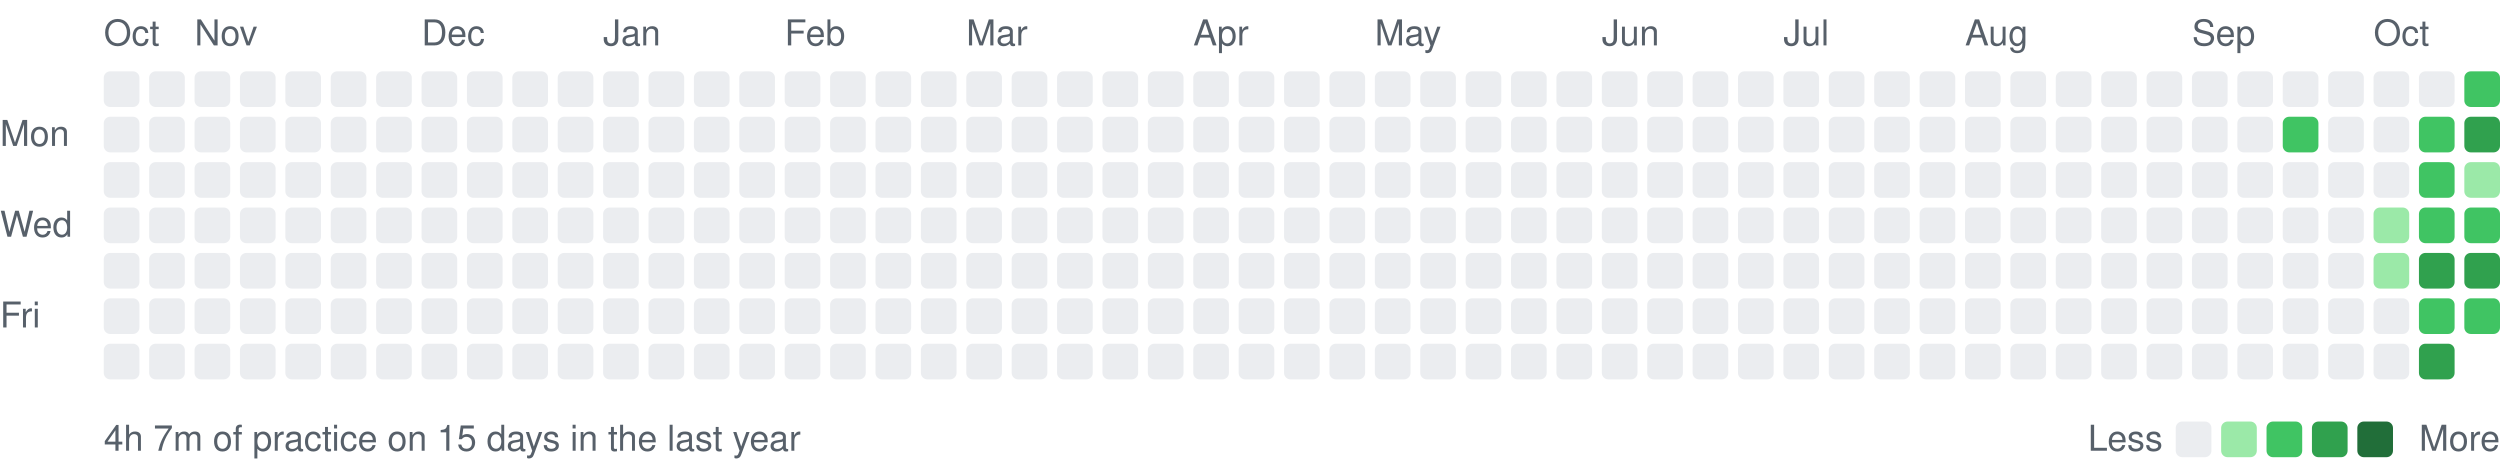
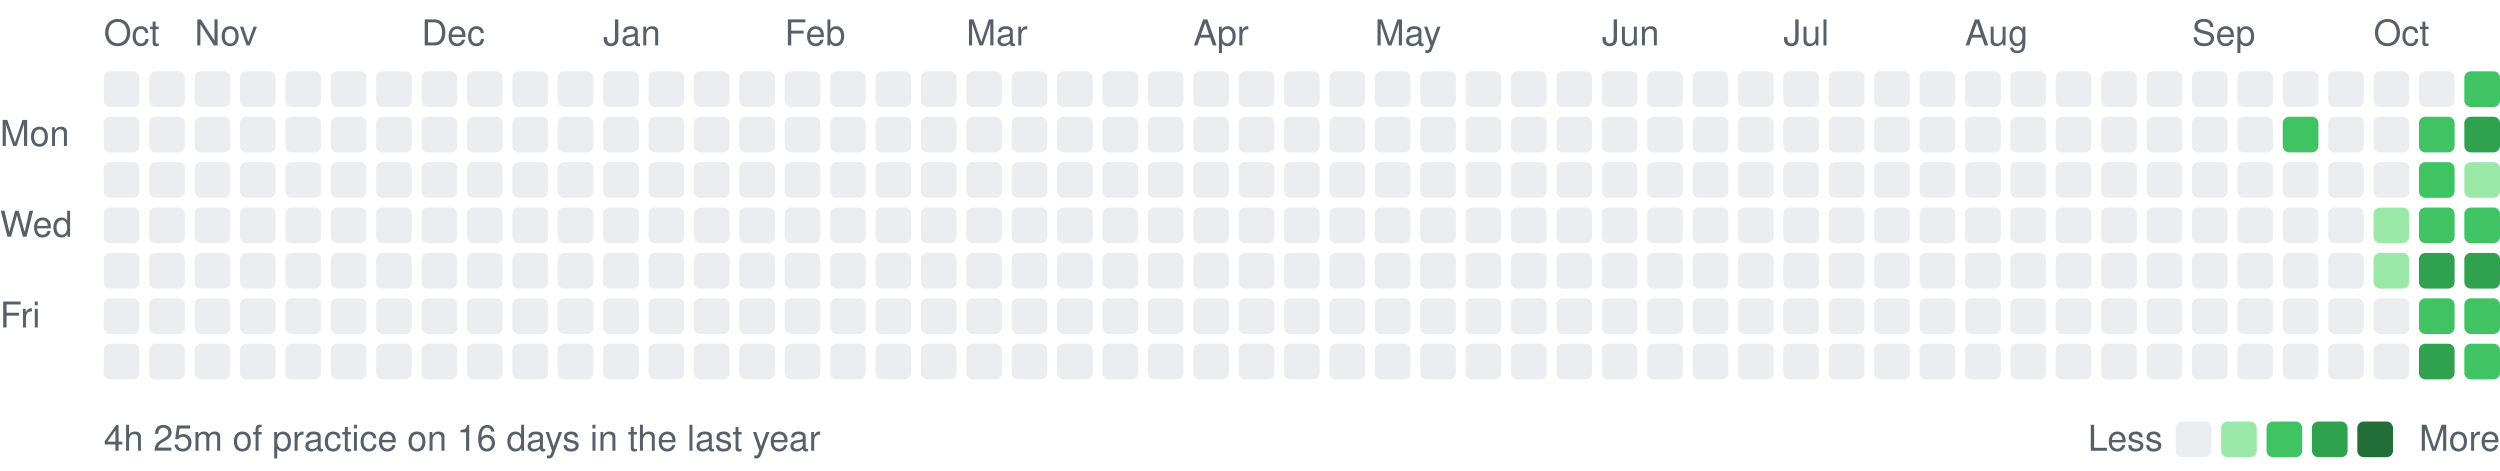
<svg xmlns="http://www.w3.org/2000/svg" width="771" height="145" viewBox="0 0 771 145" font-family="-apple-system, BlinkMacSystemFont, 'Segoe UI', Helvetica, Arial, sans-serif" font-size="11">
  <style>
.kc-t { fill: #57606a; }
.kc-h { fill: #24292f; }
.kc-g { stroke: #d0d7de; }
.kc-l0 { fill: #ebedf0; }
.kc-l1 { fill: #9be9a8; }
.kc-l2 { fill: #40c463; }
.kc-l3 { fill: #30a14e; }
.kc-l4 { fill: #216e39; }
.kc-line { stroke: #2da44e; }
.kc-dot { fill: #2da44e; }
@media (prefers-color-scheme: dark) {
:root:not([data-theme="light"]) .kc-t { fill: #8b949e; }
:root:not([data-theme="light"]) .kc-h { fill: #e6edf3; }
:root:not([data-theme="light"]) .kc-g { stroke: #30363d; }
:root:not([data-theme="light"]) .kc-l0 { fill: #262a31; }
:root:not([data-theme="light"]) .kc-l1 { fill: #0e4429; }
:root:not([data-theme="light"]) .kc-l2 { fill: #006d32; }
:root:not([data-theme="light"]) .kc-l3 { fill: #26a641; }
:root:not([data-theme="light"]) .kc-l4 { fill: #39d353; }
:root:not([data-theme="light"]) .kc-line { stroke: #3fb950; }
:root:not([data-theme="light"]) .kc-dot { fill: #3fb950; }
}
:root[data-theme="dark"] .kc-t { fill: #8b949e; }
:root[data-theme="dark"] .kc-h { fill: #e6edf3; }
:root[data-theme="dark"] .kc-g { stroke: #30363d; }
:root[data-theme="dark"] .kc-l0 { fill: #262a31; }
:root[data-theme="dark"] .kc-l1 { fill: #0e4429; }
:root[data-theme="dark"] .kc-l2 { fill: #006d32; }
:root[data-theme="dark"] .kc-l3 { fill: #26a641; }
:root[data-theme="dark"] .kc-l4 { fill: #39d353; }
:root[data-theme="dark"] .kc-line { stroke: #3fb950; }
:root[data-theme="dark"] .kc-dot { fill: #3fb950; }
</style>
  <text class="kc-t" x="32" y="14">Oct</text>
  <text class="kc-t" x="60" y="14">Nov</text>
  <text class="kc-t" x="130" y="14">Dec</text>
  <text class="kc-t" x="186" y="14">Jan</text>
  <text class="kc-t" x="242" y="14">Feb</text>
  <text class="kc-t" x="298" y="14">Mar</text>
  <text class="kc-t" x="368" y="14">Apr</text>
  <text class="kc-t" x="424" y="14">May</text>
  <text class="kc-t" x="494" y="14">Jun</text>
  <text class="kc-t" x="550" y="14">Jul</text>
  <text class="kc-t" x="606" y="14">Aug</text>
  <text class="kc-t" x="676" y="14">Sep</text>
  <text class="kc-t" x="732" y="14">Oct</text>
  <text class="kc-t" x="0" y="45">Mon</text>
  <text class="kc-t" x="0" y="73">Wed</text>
  <text class="kc-t" x="0" y="101">Fri</text>
  <rect class="kc-l0" x="32" y="22" width="11" height="11" rx="2" />
  <rect class="kc-l0" x="32" y="36" width="11" height="11" rx="2" />
  <rect class="kc-l0" x="32" y="50" width="11" height="11" rx="2" />
  <rect class="kc-l0" x="32" y="64" width="11" height="11" rx="2" />
  <rect class="kc-l0" x="32" y="78" width="11" height="11" rx="2" />
  <rect class="kc-l0" x="32" y="92" width="11" height="11" rx="2" />
  <rect class="kc-l0" x="32" y="106" width="11" height="11" rx="2" />
  <rect class="kc-l0" x="46" y="22" width="11" height="11" rx="2" />
  <rect class="kc-l0" x="46" y="36" width="11" height="11" rx="2" />
  <rect class="kc-l0" x="46" y="50" width="11" height="11" rx="2" />
  <rect class="kc-l0" x="46" y="64" width="11" height="11" rx="2" />
  <rect class="kc-l0" x="46" y="78" width="11" height="11" rx="2" />
  <rect class="kc-l0" x="46" y="92" width="11" height="11" rx="2" />
  <rect class="kc-l0" x="46" y="106" width="11" height="11" rx="2" />
  <rect class="kc-l0" x="60" y="22" width="11" height="11" rx="2" />
  <rect class="kc-l0" x="60" y="36" width="11" height="11" rx="2" />
  <rect class="kc-l0" x="60" y="50" width="11" height="11" rx="2" />
  <rect class="kc-l0" x="60" y="64" width="11" height="11" rx="2" />
  <rect class="kc-l0" x="60" y="78" width="11" height="11" rx="2" />
  <rect class="kc-l0" x="60" y="92" width="11" height="11" rx="2" />
  <rect class="kc-l0" x="60" y="106" width="11" height="11" rx="2" />
  <rect class="kc-l0" x="74" y="22" width="11" height="11" rx="2" />
  <rect class="kc-l0" x="74" y="36" width="11" height="11" rx="2" />
  <rect class="kc-l0" x="74" y="50" width="11" height="11" rx="2" />
  <rect class="kc-l0" x="74" y="64" width="11" height="11" rx="2" />
  <rect class="kc-l0" x="74" y="78" width="11" height="11" rx="2" />
  <rect class="kc-l0" x="74" y="92" width="11" height="11" rx="2" />
  <rect class="kc-l0" x="74" y="106" width="11" height="11" rx="2" />
  <rect class="kc-l0" x="88" y="22" width="11" height="11" rx="2" />
  <rect class="kc-l0" x="88" y="36" width="11" height="11" rx="2" />
  <rect class="kc-l0" x="88" y="50" width="11" height="11" rx="2" />
  <rect class="kc-l0" x="88" y="64" width="11" height="11" rx="2" />
  <rect class="kc-l0" x="88" y="78" width="11" height="11" rx="2" />
  <rect class="kc-l0" x="88" y="92" width="11" height="11" rx="2" />
  <rect class="kc-l0" x="88" y="106" width="11" height="11" rx="2" />
  <rect class="kc-l0" x="102" y="22" width="11" height="11" rx="2" />
  <rect class="kc-l0" x="102" y="36" width="11" height="11" rx="2" />
  <rect class="kc-l0" x="102" y="50" width="11" height="11" rx="2" />
  <rect class="kc-l0" x="102" y="64" width="11" height="11" rx="2" />
  <rect class="kc-l0" x="102" y="78" width="11" height="11" rx="2" />
  <rect class="kc-l0" x="102" y="92" width="11" height="11" rx="2" />
  <rect class="kc-l0" x="102" y="106" width="11" height="11" rx="2" />
  <rect class="kc-l0" x="116" y="22" width="11" height="11" rx="2" />
  <rect class="kc-l0" x="116" y="36" width="11" height="11" rx="2" />
  <rect class="kc-l0" x="116" y="50" width="11" height="11" rx="2" />
  <rect class="kc-l0" x="116" y="64" width="11" height="11" rx="2" />
  <rect class="kc-l0" x="116" y="78" width="11" height="11" rx="2" />
  <rect class="kc-l0" x="116" y="92" width="11" height="11" rx="2" />
  <rect class="kc-l0" x="116" y="106" width="11" height="11" rx="2" />
  <rect class="kc-l0" x="130" y="22" width="11" height="11" rx="2" />
  <rect class="kc-l0" x="130" y="36" width="11" height="11" rx="2" />
  <rect class="kc-l0" x="130" y="50" width="11" height="11" rx="2" />
  <rect class="kc-l0" x="130" y="64" width="11" height="11" rx="2" />
  <rect class="kc-l0" x="130" y="78" width="11" height="11" rx="2" />
  <rect class="kc-l0" x="130" y="92" width="11" height="11" rx="2" />
  <rect class="kc-l0" x="130" y="106" width="11" height="11" rx="2" />
  <rect class="kc-l0" x="144" y="22" width="11" height="11" rx="2" />
  <rect class="kc-l0" x="144" y="36" width="11" height="11" rx="2" />
  <rect class="kc-l0" x="144" y="50" width="11" height="11" rx="2" />
  <rect class="kc-l0" x="144" y="64" width="11" height="11" rx="2" />
  <rect class="kc-l0" x="144" y="78" width="11" height="11" rx="2" />
  <rect class="kc-l0" x="144" y="92" width="11" height="11" rx="2" />
  <rect class="kc-l0" x="144" y="106" width="11" height="11" rx="2" />
  <rect class="kc-l0" x="158" y="22" width="11" height="11" rx="2" />
  <rect class="kc-l0" x="158" y="36" width="11" height="11" rx="2" />
  <rect class="kc-l0" x="158" y="50" width="11" height="11" rx="2" />
  <rect class="kc-l0" x="158" y="64" width="11" height="11" rx="2" />
  <rect class="kc-l0" x="158" y="78" width="11" height="11" rx="2" />
  <rect class="kc-l0" x="158" y="92" width="11" height="11" rx="2" />
  <rect class="kc-l0" x="158" y="106" width="11" height="11" rx="2" />
  <rect class="kc-l0" x="172" y="22" width="11" height="11" rx="2" />
  <rect class="kc-l0" x="172" y="36" width="11" height="11" rx="2" />
  <rect class="kc-l0" x="172" y="50" width="11" height="11" rx="2" />
  <rect class="kc-l0" x="172" y="64" width="11" height="11" rx="2" />
  <rect class="kc-l0" x="172" y="78" width="11" height="11" rx="2" />
  <rect class="kc-l0" x="172" y="92" width="11" height="11" rx="2" />
  <rect class="kc-l0" x="172" y="106" width="11" height="11" rx="2" />
  <rect class="kc-l0" x="186" y="22" width="11" height="11" rx="2" />
  <rect class="kc-l0" x="186" y="36" width="11" height="11" rx="2" />
  <rect class="kc-l0" x="186" y="50" width="11" height="11" rx="2" />
  <rect class="kc-l0" x="186" y="64" width="11" height="11" rx="2" />
  <rect class="kc-l0" x="186" y="78" width="11" height="11" rx="2" />
  <rect class="kc-l0" x="186" y="92" width="11" height="11" rx="2" />
  <rect class="kc-l0" x="186" y="106" width="11" height="11" rx="2" />
  <rect class="kc-l0" x="200" y="22" width="11" height="11" rx="2" />
  <rect class="kc-l0" x="200" y="36" width="11" height="11" rx="2" />
  <rect class="kc-l0" x="200" y="50" width="11" height="11" rx="2" />
  <rect class="kc-l0" x="200" y="64" width="11" height="11" rx="2" />
  <rect class="kc-l0" x="200" y="78" width="11" height="11" rx="2" />
  <rect class="kc-l0" x="200" y="92" width="11" height="11" rx="2" />
  <rect class="kc-l0" x="200" y="106" width="11" height="11" rx="2" />
  <rect class="kc-l0" x="214" y="22" width="11" height="11" rx="2" />
  <rect class="kc-l0" x="214" y="36" width="11" height="11" rx="2" />
  <rect class="kc-l0" x="214" y="50" width="11" height="11" rx="2" />
  <rect class="kc-l0" x="214" y="64" width="11" height="11" rx="2" />
  <rect class="kc-l0" x="214" y="78" width="11" height="11" rx="2" />
  <rect class="kc-l0" x="214" y="92" width="11" height="11" rx="2" />
  <rect class="kc-l0" x="214" y="106" width="11" height="11" rx="2" />
  <rect class="kc-l0" x="228" y="22" width="11" height="11" rx="2" />
  <rect class="kc-l0" x="228" y="36" width="11" height="11" rx="2" />
  <rect class="kc-l0" x="228" y="50" width="11" height="11" rx="2" />
  <rect class="kc-l0" x="228" y="64" width="11" height="11" rx="2" />
  <rect class="kc-l0" x="228" y="78" width="11" height="11" rx="2" />
  <rect class="kc-l0" x="228" y="92" width="11" height="11" rx="2" />
  <rect class="kc-l0" x="228" y="106" width="11" height="11" rx="2" />
  <rect class="kc-l0" x="242" y="22" width="11" height="11" rx="2" />
  <rect class="kc-l0" x="242" y="36" width="11" height="11" rx="2" />
  <rect class="kc-l0" x="242" y="50" width="11" height="11" rx="2" />
  <rect class="kc-l0" x="242" y="64" width="11" height="11" rx="2" />
  <rect class="kc-l0" x="242" y="78" width="11" height="11" rx="2" />
  <rect class="kc-l0" x="242" y="92" width="11" height="11" rx="2" />
  <rect class="kc-l0" x="242" y="106" width="11" height="11" rx="2" />
  <rect class="kc-l0" x="256" y="22" width="11" height="11" rx="2" />
  <rect class="kc-l0" x="256" y="36" width="11" height="11" rx="2" />
  <rect class="kc-l0" x="256" y="50" width="11" height="11" rx="2" />
  <rect class="kc-l0" x="256" y="64" width="11" height="11" rx="2" />
  <rect class="kc-l0" x="256" y="78" width="11" height="11" rx="2" />
  <rect class="kc-l0" x="256" y="92" width="11" height="11" rx="2" />
  <rect class="kc-l0" x="256" y="106" width="11" height="11" rx="2" />
  <rect class="kc-l0" x="270" y="22" width="11" height="11" rx="2" />
  <rect class="kc-l0" x="270" y="36" width="11" height="11" rx="2" />
  <rect class="kc-l0" x="270" y="50" width="11" height="11" rx="2" />
  <rect class="kc-l0" x="270" y="64" width="11" height="11" rx="2" />
  <rect class="kc-l0" x="270" y="78" width="11" height="11" rx="2" />
  <rect class="kc-l0" x="270" y="92" width="11" height="11" rx="2" />
  <rect class="kc-l0" x="270" y="106" width="11" height="11" rx="2" />
  <rect class="kc-l0" x="284" y="22" width="11" height="11" rx="2" />
  <rect class="kc-l0" x="284" y="36" width="11" height="11" rx="2" />
  <rect class="kc-l0" x="284" y="50" width="11" height="11" rx="2" />
  <rect class="kc-l0" x="284" y="64" width="11" height="11" rx="2" />
  <rect class="kc-l0" x="284" y="78" width="11" height="11" rx="2" />
  <rect class="kc-l0" x="284" y="92" width="11" height="11" rx="2" />
  <rect class="kc-l0" x="284" y="106" width="11" height="11" rx="2" />
  <rect class="kc-l0" x="298" y="22" width="11" height="11" rx="2" />
  <rect class="kc-l0" x="298" y="36" width="11" height="11" rx="2" />
  <rect class="kc-l0" x="298" y="50" width="11" height="11" rx="2" />
  <rect class="kc-l0" x="298" y="64" width="11" height="11" rx="2" />
  <rect class="kc-l0" x="298" y="78" width="11" height="11" rx="2" />
  <rect class="kc-l0" x="298" y="92" width="11" height="11" rx="2" />
  <rect class="kc-l0" x="298" y="106" width="11" height="11" rx="2" />
  <rect class="kc-l0" x="312" y="22" width="11" height="11" rx="2" />
  <rect class="kc-l0" x="312" y="36" width="11" height="11" rx="2" />
  <rect class="kc-l0" x="312" y="50" width="11" height="11" rx="2" />
  <rect class="kc-l0" x="312" y="64" width="11" height="11" rx="2" />
  <rect class="kc-l0" x="312" y="78" width="11" height="11" rx="2" />
  <rect class="kc-l0" x="312" y="92" width="11" height="11" rx="2" />
  <rect class="kc-l0" x="312" y="106" width="11" height="11" rx="2" />
  <rect class="kc-l0" x="326" y="22" width="11" height="11" rx="2" />
  <rect class="kc-l0" x="326" y="36" width="11" height="11" rx="2" />
  <rect class="kc-l0" x="326" y="50" width="11" height="11" rx="2" />
  <rect class="kc-l0" x="326" y="64" width="11" height="11" rx="2" />
  <rect class="kc-l0" x="326" y="78" width="11" height="11" rx="2" />
  <rect class="kc-l0" x="326" y="92" width="11" height="11" rx="2" />
  <rect class="kc-l0" x="326" y="106" width="11" height="11" rx="2" />
  <rect class="kc-l0" x="340" y="22" width="11" height="11" rx="2" />
  <rect class="kc-l0" x="340" y="36" width="11" height="11" rx="2" />
  <rect class="kc-l0" x="340" y="50" width="11" height="11" rx="2" />
  <rect class="kc-l0" x="340" y="64" width="11" height="11" rx="2" />
  <rect class="kc-l0" x="340" y="78" width="11" height="11" rx="2" />
  <rect class="kc-l0" x="340" y="92" width="11" height="11" rx="2" />
  <rect class="kc-l0" x="340" y="106" width="11" height="11" rx="2" />
  <rect class="kc-l0" x="354" y="22" width="11" height="11" rx="2" />
  <rect class="kc-l0" x="354" y="36" width="11" height="11" rx="2" />
  <rect class="kc-l0" x="354" y="50" width="11" height="11" rx="2" />
  <rect class="kc-l0" x="354" y="64" width="11" height="11" rx="2" />
  <rect class="kc-l0" x="354" y="78" width="11" height="11" rx="2" />
  <rect class="kc-l0" x="354" y="92" width="11" height="11" rx="2" />
  <rect class="kc-l0" x="354" y="106" width="11" height="11" rx="2" />
  <rect class="kc-l0" x="368" y="22" width="11" height="11" rx="2" />
  <rect class="kc-l0" x="368" y="36" width="11" height="11" rx="2" />
  <rect class="kc-l0" x="368" y="50" width="11" height="11" rx="2" />
  <rect class="kc-l0" x="368" y="64" width="11" height="11" rx="2" />
  <rect class="kc-l0" x="368" y="78" width="11" height="11" rx="2" />
  <rect class="kc-l0" x="368" y="92" width="11" height="11" rx="2" />
  <rect class="kc-l0" x="368" y="106" width="11" height="11" rx="2" />
  <rect class="kc-l0" x="382" y="22" width="11" height="11" rx="2" />
  <rect class="kc-l0" x="382" y="36" width="11" height="11" rx="2" />
  <rect class="kc-l0" x="382" y="50" width="11" height="11" rx="2" />
  <rect class="kc-l0" x="382" y="64" width="11" height="11" rx="2" />
  <rect class="kc-l0" x="382" y="78" width="11" height="11" rx="2" />
  <rect class="kc-l0" x="382" y="92" width="11" height="11" rx="2" />
  <rect class="kc-l0" x="382" y="106" width="11" height="11" rx="2" />
  <rect class="kc-l0" x="396" y="22" width="11" height="11" rx="2" />
  <rect class="kc-l0" x="396" y="36" width="11" height="11" rx="2" />
  <rect class="kc-l0" x="396" y="50" width="11" height="11" rx="2" />
  <rect class="kc-l0" x="396" y="64" width="11" height="11" rx="2" />
  <rect class="kc-l0" x="396" y="78" width="11" height="11" rx="2" />
  <rect class="kc-l0" x="396" y="92" width="11" height="11" rx="2" />
  <rect class="kc-l0" x="396" y="106" width="11" height="11" rx="2" />
  <rect class="kc-l0" x="410" y="22" width="11" height="11" rx="2" />
  <rect class="kc-l0" x="410" y="36" width="11" height="11" rx="2" />
  <rect class="kc-l0" x="410" y="50" width="11" height="11" rx="2" />
  <rect class="kc-l0" x="410" y="64" width="11" height="11" rx="2" />
  <rect class="kc-l0" x="410" y="78" width="11" height="11" rx="2" />
  <rect class="kc-l0" x="410" y="92" width="11" height="11" rx="2" />
  <rect class="kc-l0" x="410" y="106" width="11" height="11" rx="2" />
  <rect class="kc-l0" x="424" y="22" width="11" height="11" rx="2" />
  <rect class="kc-l0" x="424" y="36" width="11" height="11" rx="2" />
  <rect class="kc-l0" x="424" y="50" width="11" height="11" rx="2" />
  <rect class="kc-l0" x="424" y="64" width="11" height="11" rx="2" />
  <rect class="kc-l0" x="424" y="78" width="11" height="11" rx="2" />
  <rect class="kc-l0" x="424" y="92" width="11" height="11" rx="2" />
  <rect class="kc-l0" x="424" y="106" width="11" height="11" rx="2" />
  <rect class="kc-l0" x="438" y="22" width="11" height="11" rx="2" />
  <rect class="kc-l0" x="438" y="36" width="11" height="11" rx="2" />
  <rect class="kc-l0" x="438" y="50" width="11" height="11" rx="2" />
  <rect class="kc-l0" x="438" y="64" width="11" height="11" rx="2" />
  <rect class="kc-l0" x="438" y="78" width="11" height="11" rx="2" />
  <rect class="kc-l0" x="438" y="92" width="11" height="11" rx="2" />
  <rect class="kc-l0" x="438" y="106" width="11" height="11" rx="2" />
  <rect class="kc-l0" x="452" y="22" width="11" height="11" rx="2" />
  <rect class="kc-l0" x="452" y="36" width="11" height="11" rx="2" />
  <rect class="kc-l0" x="452" y="50" width="11" height="11" rx="2" />
  <rect class="kc-l0" x="452" y="64" width="11" height="11" rx="2" />
  <rect class="kc-l0" x="452" y="78" width="11" height="11" rx="2" />
  <rect class="kc-l0" x="452" y="92" width="11" height="11" rx="2" />
  <rect class="kc-l0" x="452" y="106" width="11" height="11" rx="2" />
  <rect class="kc-l0" x="466" y="22" width="11" height="11" rx="2" />
  <rect class="kc-l0" x="466" y="36" width="11" height="11" rx="2" />
  <rect class="kc-l0" x="466" y="50" width="11" height="11" rx="2" />
  <rect class="kc-l0" x="466" y="64" width="11" height="11" rx="2" />
  <rect class="kc-l0" x="466" y="78" width="11" height="11" rx="2" />
  <rect class="kc-l0" x="466" y="92" width="11" height="11" rx="2" />
  <rect class="kc-l0" x="466" y="106" width="11" height="11" rx="2" />
  <rect class="kc-l0" x="480" y="22" width="11" height="11" rx="2" />
  <rect class="kc-l0" x="480" y="36" width="11" height="11" rx="2" />
  <rect class="kc-l0" x="480" y="50" width="11" height="11" rx="2" />
  <rect class="kc-l0" x="480" y="64" width="11" height="11" rx="2" />
  <rect class="kc-l0" x="480" y="78" width="11" height="11" rx="2" />
  <rect class="kc-l0" x="480" y="92" width="11" height="11" rx="2" />
  <rect class="kc-l0" x="480" y="106" width="11" height="11" rx="2" />
  <rect class="kc-l0" x="494" y="22" width="11" height="11" rx="2" />
  <rect class="kc-l0" x="494" y="36" width="11" height="11" rx="2" />
  <rect class="kc-l0" x="494" y="50" width="11" height="11" rx="2" />
  <rect class="kc-l0" x="494" y="64" width="11" height="11" rx="2" />
  <rect class="kc-l0" x="494" y="78" width="11" height="11" rx="2" />
  <rect class="kc-l0" x="494" y="92" width="11" height="11" rx="2" />
  <rect class="kc-l0" x="494" y="106" width="11" height="11" rx="2" />
  <rect class="kc-l0" x="508" y="22" width="11" height="11" rx="2" />
  <rect class="kc-l0" x="508" y="36" width="11" height="11" rx="2" />
  <rect class="kc-l0" x="508" y="50" width="11" height="11" rx="2" />
  <rect class="kc-l0" x="508" y="64" width="11" height="11" rx="2" />
  <rect class="kc-l0" x="508" y="78" width="11" height="11" rx="2" />
  <rect class="kc-l0" x="508" y="92" width="11" height="11" rx="2" />
  <rect class="kc-l0" x="508" y="106" width="11" height="11" rx="2" />
  <rect class="kc-l0" x="522" y="22" width="11" height="11" rx="2" />
  <rect class="kc-l0" x="522" y="36" width="11" height="11" rx="2" />
  <rect class="kc-l0" x="522" y="50" width="11" height="11" rx="2" />
  <rect class="kc-l0" x="522" y="64" width="11" height="11" rx="2" />
  <rect class="kc-l0" x="522" y="78" width="11" height="11" rx="2" />
  <rect class="kc-l0" x="522" y="92" width="11" height="11" rx="2" />
  <rect class="kc-l0" x="522" y="106" width="11" height="11" rx="2" />
  <rect class="kc-l0" x="536" y="22" width="11" height="11" rx="2" />
  <rect class="kc-l0" x="536" y="36" width="11" height="11" rx="2" />
  <rect class="kc-l0" x="536" y="50" width="11" height="11" rx="2" />
  <rect class="kc-l0" x="536" y="64" width="11" height="11" rx="2" />
  <rect class="kc-l0" x="536" y="78" width="11" height="11" rx="2" />
  <rect class="kc-l0" x="536" y="92" width="11" height="11" rx="2" />
  <rect class="kc-l0" x="536" y="106" width="11" height="11" rx="2" />
  <rect class="kc-l0" x="550" y="22" width="11" height="11" rx="2" />
  <rect class="kc-l0" x="550" y="36" width="11" height="11" rx="2" />
  <rect class="kc-l0" x="550" y="50" width="11" height="11" rx="2" />
  <rect class="kc-l0" x="550" y="64" width="11" height="11" rx="2" />
  <rect class="kc-l0" x="550" y="78" width="11" height="11" rx="2" />
  <rect class="kc-l0" x="550" y="92" width="11" height="11" rx="2" />
  <rect class="kc-l0" x="550" y="106" width="11" height="11" rx="2" />
  <rect class="kc-l0" x="564" y="22" width="11" height="11" rx="2" />
  <rect class="kc-l0" x="564" y="36" width="11" height="11" rx="2" />
  <rect class="kc-l0" x="564" y="50" width="11" height="11" rx="2" />
  <rect class="kc-l0" x="564" y="64" width="11" height="11" rx="2" />
  <rect class="kc-l0" x="564" y="78" width="11" height="11" rx="2" />
  <rect class="kc-l0" x="564" y="92" width="11" height="11" rx="2" />
  <rect class="kc-l0" x="564" y="106" width="11" height="11" rx="2" />
  <rect class="kc-l0" x="578" y="22" width="11" height="11" rx="2" />
  <rect class="kc-l0" x="578" y="36" width="11" height="11" rx="2" />
  <rect class="kc-l0" x="578" y="50" width="11" height="11" rx="2" />
  <rect class="kc-l0" x="578" y="64" width="11" height="11" rx="2" />
  <rect class="kc-l0" x="578" y="78" width="11" height="11" rx="2" />
  <rect class="kc-l0" x="578" y="92" width="11" height="11" rx="2" />
  <rect class="kc-l0" x="578" y="106" width="11" height="11" rx="2" />
  <rect class="kc-l0" x="592" y="22" width="11" height="11" rx="2" />
  <rect class="kc-l0" x="592" y="36" width="11" height="11" rx="2" />
  <rect class="kc-l0" x="592" y="50" width="11" height="11" rx="2" />
  <rect class="kc-l0" x="592" y="64" width="11" height="11" rx="2" />
  <rect class="kc-l0" x="592" y="78" width="11" height="11" rx="2" />
  <rect class="kc-l0" x="592" y="92" width="11" height="11" rx="2" />
  <rect class="kc-l0" x="592" y="106" width="11" height="11" rx="2" />
  <rect class="kc-l0" x="606" y="22" width="11" height="11" rx="2" />
  <rect class="kc-l0" x="606" y="36" width="11" height="11" rx="2" />
  <rect class="kc-l0" x="606" y="50" width="11" height="11" rx="2" />
  <rect class="kc-l0" x="606" y="64" width="11" height="11" rx="2" />
  <rect class="kc-l0" x="606" y="78" width="11" height="11" rx="2" />
  <rect class="kc-l0" x="606" y="92" width="11" height="11" rx="2" />
  <rect class="kc-l0" x="606" y="106" width="11" height="11" rx="2" />
  <rect class="kc-l0" x="620" y="22" width="11" height="11" rx="2" />
  <rect class="kc-l0" x="620" y="36" width="11" height="11" rx="2" />
  <rect class="kc-l0" x="620" y="50" width="11" height="11" rx="2" />
  <rect class="kc-l0" x="620" y="64" width="11" height="11" rx="2" />
  <rect class="kc-l0" x="620" y="78" width="11" height="11" rx="2" />
  <rect class="kc-l0" x="620" y="92" width="11" height="11" rx="2" />
  <rect class="kc-l0" x="620" y="106" width="11" height="11" rx="2" />
  <rect class="kc-l0" x="634" y="22" width="11" height="11" rx="2" />
  <rect class="kc-l0" x="634" y="36" width="11" height="11" rx="2" />
  <rect class="kc-l0" x="634" y="50" width="11" height="11" rx="2" />
  <rect class="kc-l0" x="634" y="64" width="11" height="11" rx="2" />
  <rect class="kc-l0" x="634" y="78" width="11" height="11" rx="2" />
  <rect class="kc-l0" x="634" y="92" width="11" height="11" rx="2" />
  <rect class="kc-l0" x="634" y="106" width="11" height="11" rx="2" />
  <rect class="kc-l0" x="648" y="22" width="11" height="11" rx="2" />
  <rect class="kc-l0" x="648" y="36" width="11" height="11" rx="2" />
  <rect class="kc-l0" x="648" y="50" width="11" height="11" rx="2" />
  <rect class="kc-l0" x="648" y="64" width="11" height="11" rx="2" />
  <rect class="kc-l0" x="648" y="78" width="11" height="11" rx="2" />
  <rect class="kc-l0" x="648" y="92" width="11" height="11" rx="2" />
  <rect class="kc-l0" x="648" y="106" width="11" height="11" rx="2" />
  <rect class="kc-l0" x="662" y="22" width="11" height="11" rx="2" />
  <rect class="kc-l0" x="662" y="36" width="11" height="11" rx="2" />
  <rect class="kc-l0" x="662" y="50" width="11" height="11" rx="2" />
  <rect class="kc-l0" x="662" y="64" width="11" height="11" rx="2" />
  <rect class="kc-l0" x="662" y="78" width="11" height="11" rx="2" />
  <rect class="kc-l0" x="662" y="92" width="11" height="11" rx="2" />
  <rect class="kc-l0" x="662" y="106" width="11" height="11" rx="2" />
  <rect class="kc-l0" x="676" y="22" width="11" height="11" rx="2" />
  <rect class="kc-l0" x="676" y="36" width="11" height="11" rx="2" />
  <rect class="kc-l0" x="676" y="50" width="11" height="11" rx="2" />
  <rect class="kc-l0" x="676" y="64" width="11" height="11" rx="2" />
  <rect class="kc-l0" x="676" y="78" width="11" height="11" rx="2" />
  <rect class="kc-l0" x="676" y="92" width="11" height="11" rx="2" />
  <rect class="kc-l0" x="676" y="106" width="11" height="11" rx="2" />
  <rect class="kc-l0" x="690" y="22" width="11" height="11" rx="2" />
  <rect class="kc-l0" x="690" y="36" width="11" height="11" rx="2" />
  <rect class="kc-l0" x="690" y="50" width="11" height="11" rx="2" />
  <rect class="kc-l0" x="690" y="64" width="11" height="11" rx="2" />
  <rect class="kc-l0" x="690" y="78" width="11" height="11" rx="2" />
  <rect class="kc-l0" x="690" y="92" width="11" height="11" rx="2" />
  <rect class="kc-l0" x="690" y="106" width="11" height="11" rx="2" />
  <rect class="kc-l0" x="704" y="22" width="11" height="11" rx="2" />
  <rect class="kc-l2" x="704" y="36" width="11" height="11" rx="2" />
  <rect class="kc-l0" x="704" y="50" width="11" height="11" rx="2" />
  <rect class="kc-l0" x="704" y="64" width="11" height="11" rx="2" />
  <rect class="kc-l0" x="704" y="78" width="11" height="11" rx="2" />
  <rect class="kc-l0" x="704" y="92" width="11" height="11" rx="2" />
  <rect class="kc-l0" x="704" y="106" width="11" height="11" rx="2" />
  <rect class="kc-l0" x="718" y="22" width="11" height="11" rx="2" />
  <rect class="kc-l0" x="718" y="36" width="11" height="11" rx="2" />
  <rect class="kc-l0" x="718" y="50" width="11" height="11" rx="2" />
  <rect class="kc-l0" x="718" y="64" width="11" height="11" rx="2" />
  <rect class="kc-l0" x="718" y="78" width="11" height="11" rx="2" />
  <rect class="kc-l0" x="718" y="92" width="11" height="11" rx="2" />
  <rect class="kc-l0" x="718" y="106" width="11" height="11" rx="2" />
  <rect class="kc-l0" x="732" y="22" width="11" height="11" rx="2" />
  <rect class="kc-l0" x="732" y="36" width="11" height="11" rx="2" />
  <rect class="kc-l0" x="732" y="50" width="11" height="11" rx="2" />
  <rect class="kc-l1" x="732" y="64" width="11" height="11" rx="2" />
  <rect class="kc-l1" x="732" y="78" width="11" height="11" rx="2" />
  <rect class="kc-l0" x="732" y="92" width="11" height="11" rx="2" />
  <rect class="kc-l0" x="732" y="106" width="11" height="11" rx="2" />
  <rect class="kc-l0" x="746" y="22" width="11" height="11" rx="2" />
  <rect class="kc-l2" x="746" y="36" width="11" height="11" rx="2" />
  <rect class="kc-l2" x="746" y="50" width="11" height="11" rx="2" />
  <rect class="kc-l2" x="746" y="64" width="11" height="11" rx="2" />
  <rect class="kc-l3" x="746" y="78" width="11" height="11" rx="2" />
  <rect class="kc-l2" x="746" y="92" width="11" height="11" rx="2" />
  <rect class="kc-l3" x="746" y="106" width="11" height="11" rx="2" />
  <rect class="kc-l2" x="760" y="22" width="11" height="11" rx="2" />
  <rect class="kc-l3" x="760" y="36" width="11" height="11" rx="2" />
  <rect class="kc-l1" x="760" y="50" width="11" height="11" rx="2" />
  <rect class="kc-l2" x="760" y="64" width="11" height="11" rx="2" />
  <rect class="kc-l3" x="760" y="78" width="11" height="11" rx="2" />
  <rect class="kc-l2" x="760" y="92" width="11" height="11" rx="2" />
-   <text class="kc-t" x="32" y="139">4h 7m of practice on 15 days in the last year</text>
+   <rect class="kc-l2" x="760" y="106" width="11" height="11" rx="2" />
+   <text class="kc-t" x="32" y="139">4h 25m of practice on 16 days in the last year</text>
  <text class="kc-t" x="667" y="139" text-anchor="end">Less</text>
  <rect class="kc-l0" x="671" y="130" width="11" height="11" rx="2" />
  <rect class="kc-l1" x="685" y="130" width="11" height="11" rx="2" />
  <rect class="kc-l2" x="699" y="130" width="11" height="11" rx="2" />
  <rect class="kc-l3" x="713" y="130" width="11" height="11" rx="2" />
  <rect class="kc-l4" x="727" y="130" width="11" height="11" rx="2" />
  <text class="kc-t" x="771" y="139" text-anchor="end">More</text>
</svg>
